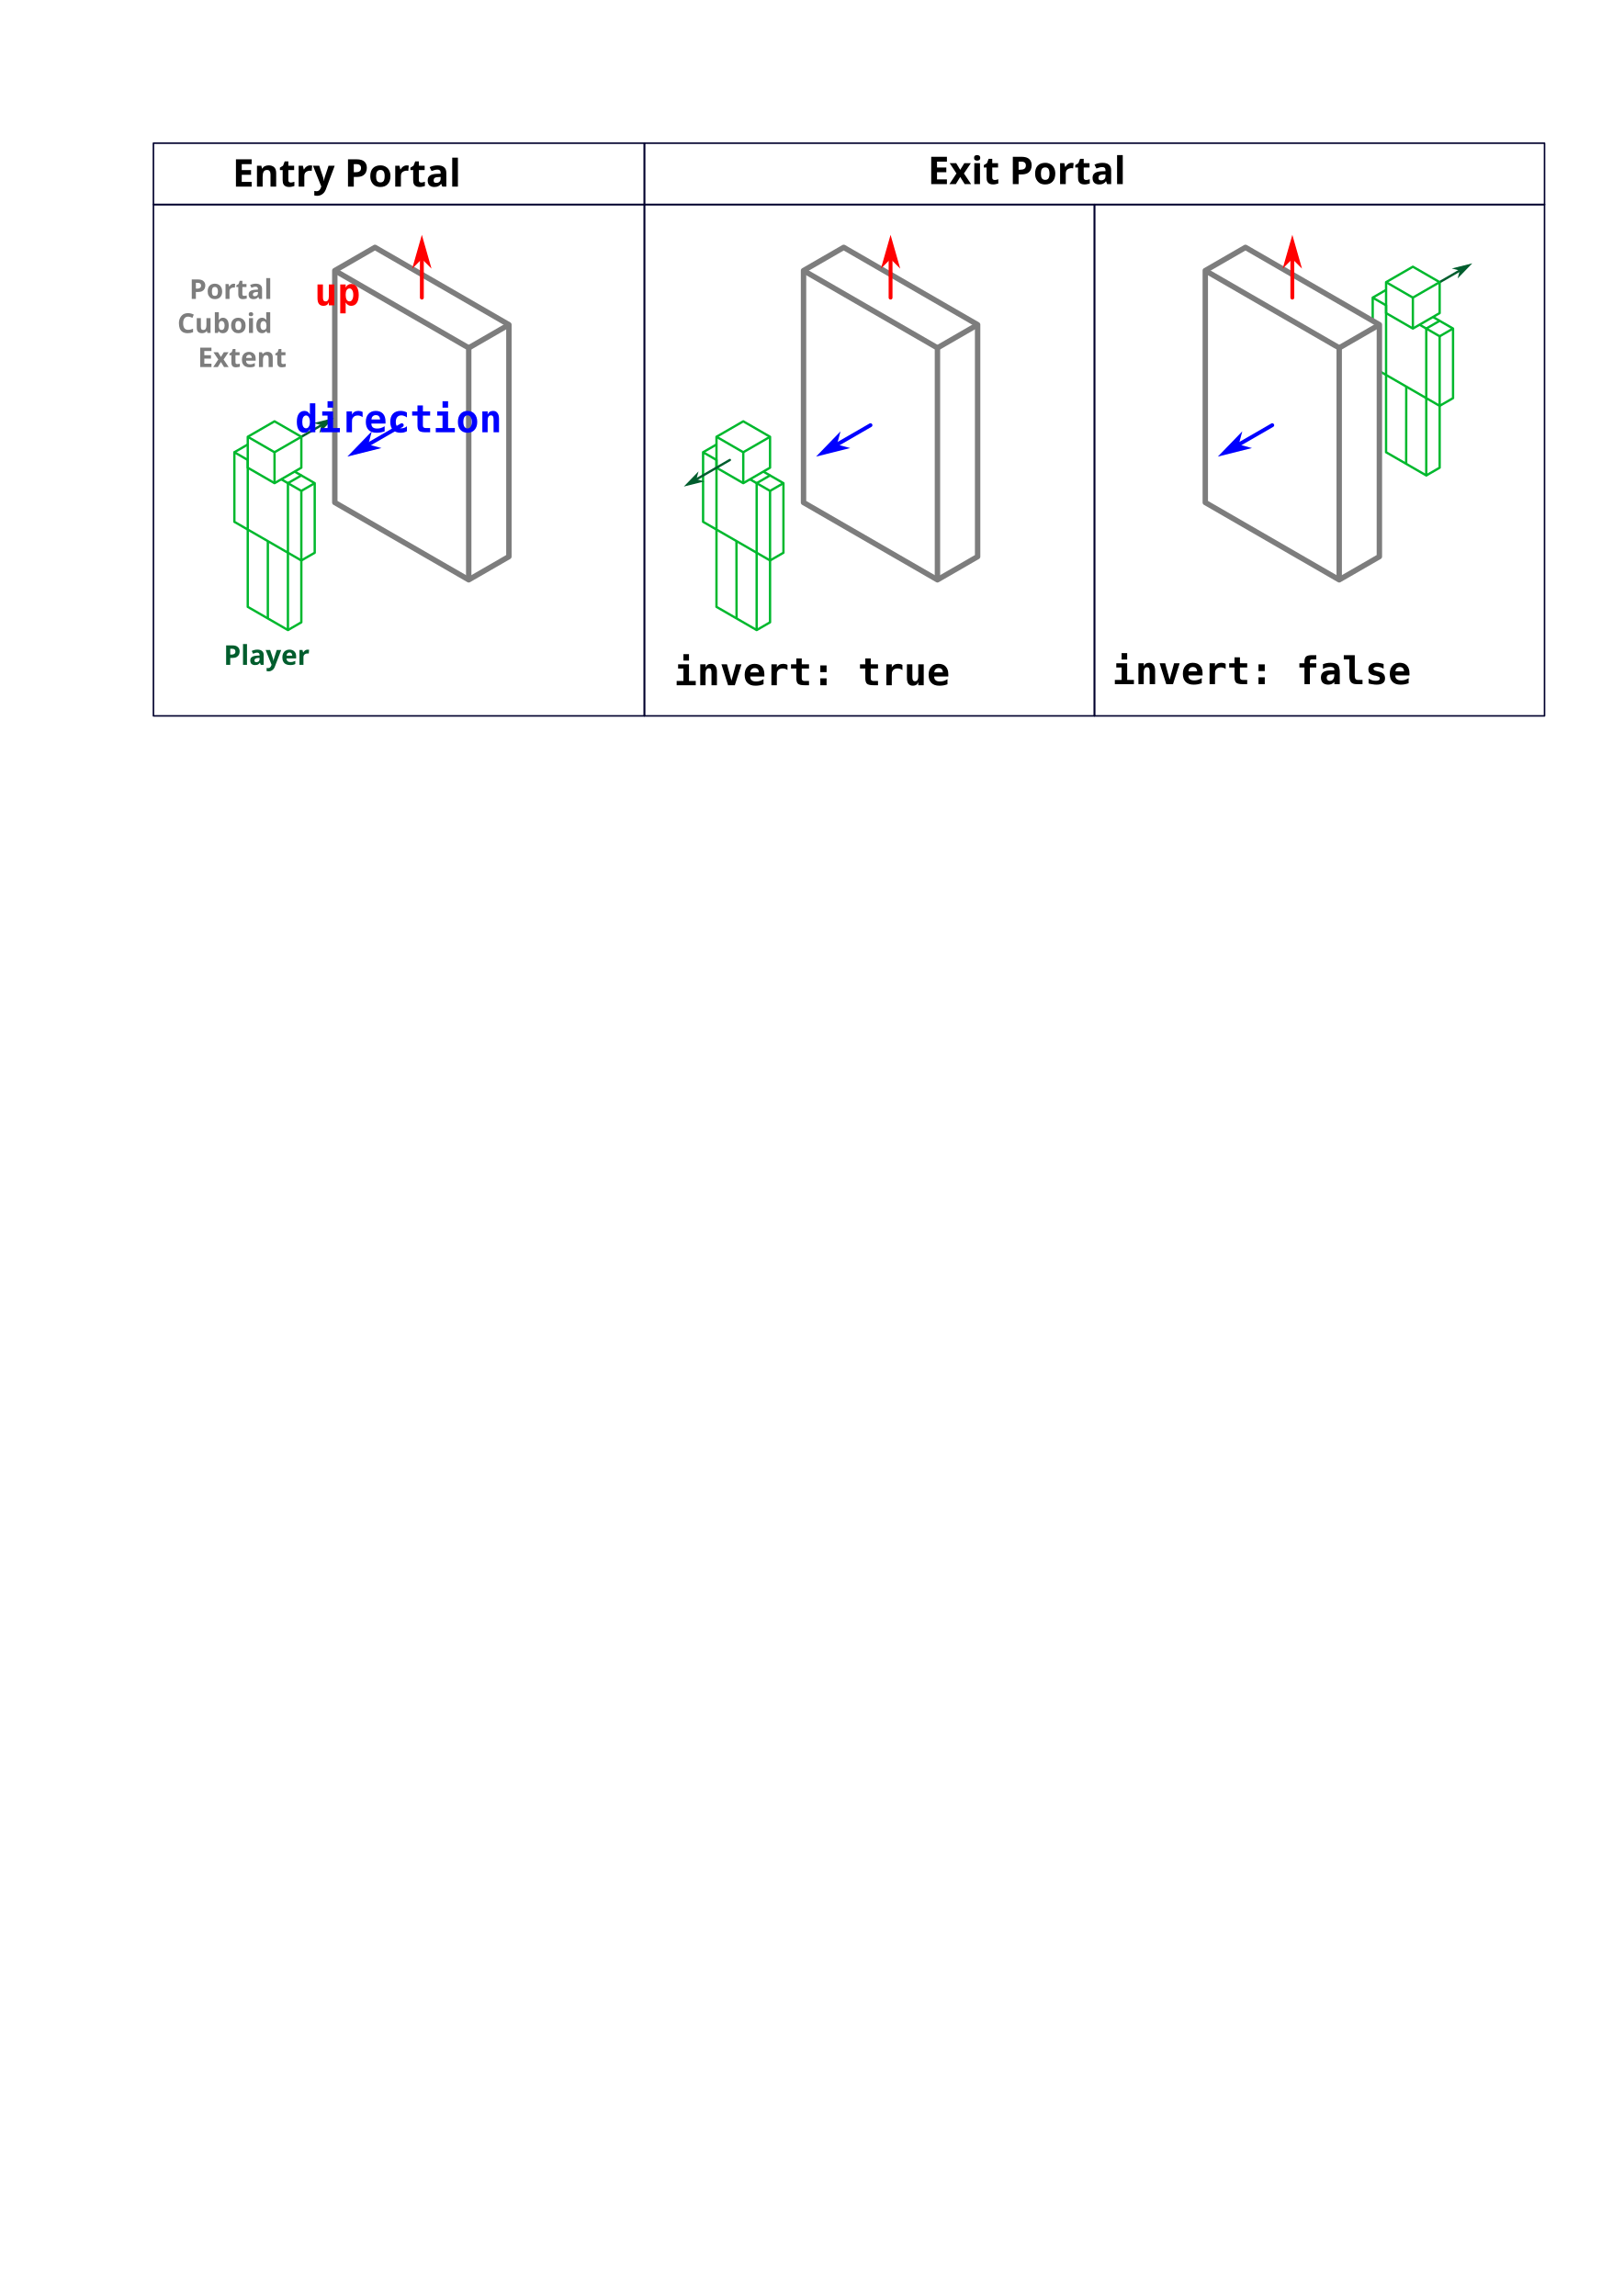
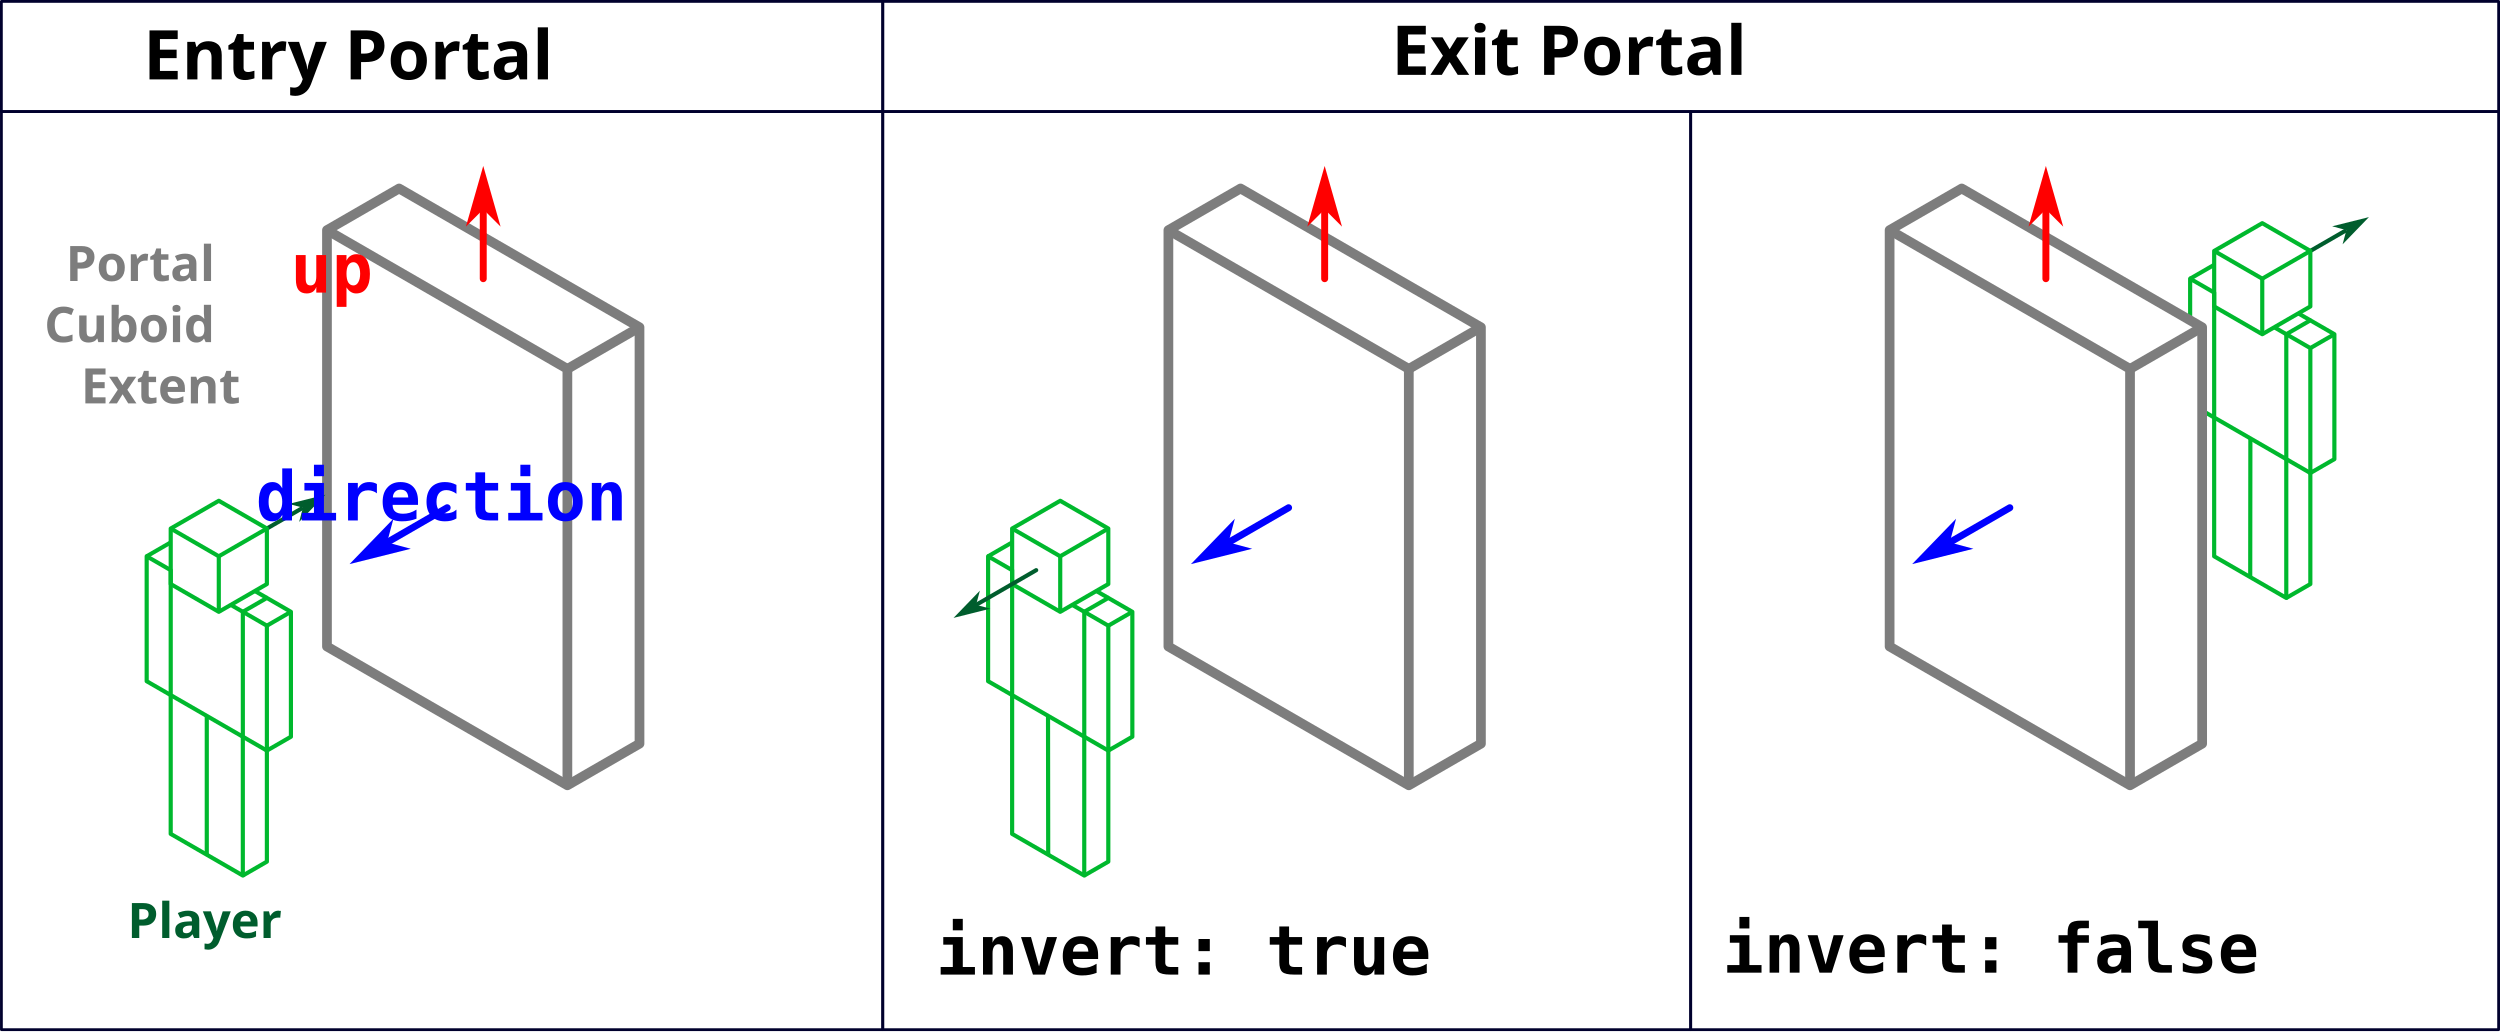
- <svg xmlns="http://www.w3.org/2000/svg" width="210mm" height="297mm" viewBox="0 0 210 297" version="1.1" id="svg5">
+ <svg xmlns="http://www.w3.org/2000/svg" width="180.117mm" height="74.283mm" viewBox="0 0 180.117 74.283" version="1.1" id="svg5">
  <defs id="defs2">
    <marker style="overflow:visible" id="marker5615" refX="0" refY="0" orient="auto-start-reverse" markerWidth="8.75" markerHeight="5" viewBox="0 0 8.75 5" preserveAspectRatio="xMidYMid">
      <path style="fill:context-stroke;fill-rule:evenodd;stroke:none" d="M 0,0 5,-5 -12.5,0 5,5 Z" id="path5613" transform="scale(-0.5)" />
    </marker>
    <marker style="overflow:visible" id="Arrow1L" refX="0" refY="0" orient="auto" markerWidth="8.75" markerHeight="5" viewBox="0 0 8.75 5" preserveAspectRatio="xMidYMid">
      <path style="fill:context-stroke;fill-rule:evenodd;stroke:none" d="M 0,0 5,-5 -12.5,0 5,5 Z" id="arrow1L" transform="scale(-0.5)" />
    </marker>
    <marker style="overflow:visible" id="Arrow1L-2" refX="0" refY="0" orient="auto" markerWidth="8.75" markerHeight="5" viewBox="0 0 8.75 5" preserveAspectRatio="xMidYMid">
      <path style="fill:context-stroke;fill-rule:evenodd;stroke:none" d="M 0,0 5,-5 -12.5,0 5,5 Z" id="arrow1L-4" transform="scale(-0.5)" />
    </marker>
    <marker style="overflow:visible" id="marker5615-3" refX="0" refY="0" orient="auto-start-reverse" markerWidth="8.75" markerHeight="5" viewBox="0 0 8.75 5" preserveAspectRatio="xMidYMid">
      <path style="fill:context-stroke;fill-rule:evenodd;stroke:none" d="M 0,0 5,-5 -12.5,0 5,5 Z" id="path5613-7" transform="scale(-0.5)" />
    </marker>
    <marker style="overflow:visible" id="Arrow1L-3" refX="0" refY="0" orient="auto" markerWidth="8.75" markerHeight="5" viewBox="0 0 8.75 5" preserveAspectRatio="xMidYMid">
      <path style="fill:context-stroke;fill-rule:evenodd;stroke:none" d="M 0,0 5,-5 -12.5,0 5,5 Z" id="arrow1L-6" transform="scale(-0.5)" />
    </marker>
    <marker style="overflow:visible" id="Arrow1L-3-0" refX="0" refY="0" orient="auto" markerWidth="8.75" markerHeight="5" viewBox="0 0 8.75 5" preserveAspectRatio="xMidYMid">
      <path style="fill:context-stroke;fill-rule:evenodd;stroke:none" d="M 0,0 5,-5 -12.5,0 5,5 Z" id="arrow1L-6-2" transform="scale(-0.5)" />
    </marker>
    <marker style="overflow:visible" id="Arrow1L-3-0-7" refX="0" refY="0" orient="auto" markerWidth="8.75" markerHeight="5" viewBox="0 0 8.75 5" preserveAspectRatio="xMidYMid">
      <path style="fill:context-stroke;fill-rule:evenodd;stroke:none" d="M 0,0 5,-5 -12.5,0 5,5 Z" id="arrow1L-6-2-7" transform="scale(-0.5)" />
    </marker>
    <marker style="overflow:visible" id="Arrow1L-2-4" refX="0" refY="0" orient="auto" markerWidth="8.75" markerHeight="5" viewBox="0 0 8.75 5" preserveAspectRatio="xMidYMid">
      <path style="fill:context-stroke;fill-rule:evenodd;stroke:none" d="M 0,0 5,-5 -12.5,0 5,5 Z" id="arrow1L-4-8" transform="scale(-0.5)" />
    </marker>
    <marker style="overflow:visible" id="marker5615-1" refX="0" refY="0" orient="auto-start-reverse" markerWidth="8.75" markerHeight="5" viewBox="0 0 8.75 5" preserveAspectRatio="xMidYMid">
      <path style="fill:context-stroke;fill-rule:evenodd;stroke:none" d="M 0,0 5,-5 -12.5,0 5,5 Z" id="path5613-4" transform="scale(-0.5)" />
    </marker>
  </defs>
-   <g id="layer1">
+   <g id="layer1" transform="translate(-19.74375,-18.42083)">
    <g id="g11804" style="stroke-width:0.7;stroke-dasharray:none">
-       <path style="fill:none;stroke:#7d7d7d;stroke-width:0.7;stroke-linejoin:round;stroke-miterlimit:2.5;stroke-dasharray:none;stroke-opacity:1" d="M 43.301,35 V 65 L 60.622,75 l 5.196,-3 0,-30 -17.321,-10 z" id="path810" />
-       <path style="fill:none;stroke:#7d7d7d;stroke-width:0.7;stroke-miterlimit:2.5;stroke-dasharray:none;stroke-opacity:1;stroke-linejoin:round" d="M 43.301,35 60.622,45 V 75" id="path812" />
+       <path style="fill:none;stroke:#7d7d7d;stroke-width:0.7;stroke-linejoin:round;stroke-miterlimit:2.5;stroke-dasharray:none;stroke-opacity:1" d="M 43.301,35 V 65 L 60.622,75 65.818,72 V 42 L 48.497,32 Z" id="path810" />
+       <path style="fill:none;stroke:#7d7d7d;stroke-width:0.7;stroke-linejoin:round;stroke-miterlimit:2.5;stroke-dasharray:none;stroke-opacity:1" d="M 43.301,35 60.622,45 V 75" id="path812" />
      <path style="fill:none;stroke:#7d7d7d;stroke-width:0.7;stroke-linejoin:round;stroke-miterlimit:2.5;stroke-dasharray:none;stroke-opacity:1" d="M 60.622,45 65.818,42" id="path814" />
    </g>
-     <path style="fill:none;stroke:#0000ff;stroke-width:0.5;stroke-linejoin:round;stroke-miterlimit:2.5;stroke-dasharray:none;stroke-opacity:1;marker-end:url(#Arrow1L);stroke-linecap:round" d="m 51.962,55 -4.33,2.5" id="path1802" />
-     <path style="fill:none;stroke:#ff0000;stroke-width:0.5;stroke-linejoin:round;stroke-miterlimit:2.5;stroke-dasharray:none;stroke-opacity:1;marker-end:url(#Arrow1L-3);stroke-linecap:round" d="m 54.56,38.5 0,-5" id="path1802-1" />
+     <path style="fill:none;stroke:#0000ff;stroke-width:0.5;stroke-linecap:round;stroke-linejoin:round;stroke-miterlimit:2.5;stroke-dasharray:none;stroke-opacity:1;marker-end:url(#Arrow1L)" d="m 51.962,55 -4.33,2.5" id="path1802" />
+     <path style="fill:none;stroke:#ff0000;stroke-width:0.5;stroke-linecap:round;stroke-linejoin:round;stroke-miterlimit:2.5;stroke-dasharray:none;stroke-opacity:1;marker-end:url(#Arrow1L-3)" d="m 54.56,38.5 v -5" id="path1802-1" />
    <g id="g11809" style="stroke-width:0.7;stroke-dasharray:none">
      <path style="fill:none;stroke:#7d7d7d;stroke-width:0.7;stroke-linejoin:round;stroke-miterlimit:2.5;stroke-dasharray:none;stroke-opacity:1" d="M 103.923,35 V 65 L 121.244,75 126.44,72 V 42 L 109.119,32 Z" id="path810-8" />
      <path style="fill:none;stroke:#7d7d7d;stroke-width:0.7;stroke-linejoin:round;stroke-miterlimit:2.5;stroke-dasharray:none;stroke-opacity:1" d="m 103.923,35 17.321,10 V 75" id="path812-8" />
      <path style="fill:none;stroke:#7d7d7d;stroke-width:0.7;stroke-linejoin:round;stroke-miterlimit:2.5;stroke-dasharray:none;stroke-opacity:1" d="M 121.244,45 126.44,42" id="path814-2" />
    </g>
    <path style="fill:none;stroke:#ff0000;stroke-width:0.5;stroke-linecap:round;stroke-linejoin:round;stroke-miterlimit:2.5;stroke-dasharray:none;stroke-opacity:1;marker-end:url(#Arrow1L-3-0)" d="m 115.181,38.5 v -5" id="path1802-1-8" />
    <g id="g6541" transform="translate(-51.0955,-6.5)">
      <path style="fill:none;stroke:#00b82d;stroke-width:0.3;stroke-linejoin:round;stroke-miterlimit:2.5;stroke-dasharray:none;stroke-opacity:1" d="m 83.138,63 3.464,2 3.464,-2" id="path5415" />
      <path style="fill:none;stroke:#00b82d;stroke-width:0.3;stroke-linejoin:round;stroke-miterlimit:2.5;stroke-dasharray:none;stroke-opacity:1" d="m 86.603,65 c 8e-6,-0.079 -10e-7,2.333 -10e-7,4" id="path5417" />
      <path style="fill:none;stroke:#00b82d;stroke-width:0.3;stroke-linejoin:round;stroke-miterlimit:2.5;stroke-dasharray:none;stroke-opacity:1" d="m 88.335,69 1.732,1 v 9 l 1.732,-1 v -9 l -1.732,-1 z" id="path5425" />
      <path style="fill:none;stroke:#00b82d;stroke-width:0.3;stroke-linejoin:round;stroke-miterlimit:2.5;stroke-dasharray:none;stroke-opacity:1" d="m 90.067,70 1.732,-1" id="path5427" />
      <path style="fill:none;stroke:#00b82d;stroke-width:0.3;stroke-linejoin:round;stroke-miterlimit:2.5;stroke-dasharray:none;stroke-opacity:1" d="M 90.067,79 88.335,78" id="path5429" />
      <path style="fill:none;stroke:#00b82d;stroke-width:0.3;stroke-linejoin:round;stroke-miterlimit:2.5;stroke-dasharray:none;stroke-opacity:1" d="m 87.469,68.5 0.866,0.5 v 9 l -5.196,-3 v -9 l -1.732,-1 v 9 l 1.732,1 v -9" id="path5480" />
      <path style="fill:none;stroke:#00b82d;stroke-width:0.3;stroke-linejoin:round;stroke-miterlimit:2.5;stroke-dasharray:none;stroke-opacity:1" d="m 81.406,65 1.732,-1" id="path5482" />
      <path style="fill:none;stroke:#00b82d;stroke-width:0.3;stroke-linejoin:round;stroke-miterlimit:2.5;stroke-dasharray:none;stroke-opacity:1" d="M 90.067,68 89.201,67.5" id="path5484" />
      <path style="fill:none;stroke:#00b82d;stroke-width:0.3;stroke-linejoin:round;stroke-miterlimit:2.5;stroke-dasharray:none;stroke-opacity:1" d="m 83.138,75 v 10 l 5.196,3 V 78" id="path5486" />
      <path style="fill:none;stroke:#00b82d;stroke-width:0.3;stroke-linejoin:round;stroke-miterlimit:2.5;stroke-dasharray:none;stroke-opacity:1" d="m 88.335,88 1.732,-1 v -8" id="path5488" />
      <path style="fill:none;stroke:#00b82d;stroke-width:0.3;stroke-linejoin:round;stroke-miterlimit:2.5;stroke-dasharray:none;stroke-opacity:1" d="m 85.737,76.5 -10e-7,10" id="path5560" />
      <path style="fill:none;stroke:#005d2d;stroke-width:0.3;stroke-linejoin:round;stroke-miterlimit:2.5;stroke-dasharray:none;stroke-opacity:1;marker-end:url(#marker5615)" d="m 90.067,63 2.598,-1.5" id="path5611" />
-       <path style="fill:none;stroke:#00b82d;stroke-width:0.3;stroke-linejoin:round;stroke-miterlimit:2.5;stroke-dasharray:none;stroke-opacity:1" d="m 86.603,61 3.464,2 v 4 l -3.464,2 -3.464,-2 0,-4 z" id="path5413" />
+       <path style="fill:none;stroke:#00b82d;stroke-width:0.3;stroke-linejoin:round;stroke-miterlimit:2.5;stroke-dasharray:none;stroke-opacity:1" d="m 86.603,61 3.464,2 v 4 l -3.464,2 -3.464,-2 v -4 z" id="path5413" />
    </g>
    <g id="g6541-3" transform="translate(96.12882,-26.5)">
      <path style="fill:none;stroke:#00b82d;stroke-width:0.3;stroke-linejoin:round;stroke-miterlimit:2.5;stroke-dasharray:none;stroke-opacity:1" d="m 83.138,63 3.464,2 3.464,-2" id="path5415-4" />
      <path style="fill:none;stroke:#00b82d;stroke-width:0.3;stroke-linejoin:round;stroke-miterlimit:2.5;stroke-dasharray:none;stroke-opacity:1" d="m 86.603,65 c 8e-6,-0.079 -10e-7,2.333 -10e-7,4" id="path5417-5" />
      <path style="fill:none;stroke:#00b82d;stroke-width:0.3;stroke-linejoin:round;stroke-miterlimit:2.5;stroke-dasharray:none;stroke-opacity:1" d="m 88.335,69 1.732,1 v 9 l 1.732,-1 v -9 l -1.732,-1 z" id="path5425-2" />
      <path style="fill:none;stroke:#00b82d;stroke-width:0.3;stroke-linejoin:round;stroke-miterlimit:2.5;stroke-dasharray:none;stroke-opacity:1" d="m 90.067,70 1.732,-1" id="path5427-3" />
      <path style="fill:none;stroke:#00b82d;stroke-width:0.3;stroke-linejoin:round;stroke-miterlimit:2.5;stroke-dasharray:none;stroke-opacity:1" d="M 90.067,79 88.335,78" id="path5429-4" />
      <path style="fill:none;stroke:#00b82d;stroke-width:0.3;stroke-linejoin:round;stroke-miterlimit:2.5;stroke-dasharray:none;stroke-opacity:1" d="m 87.469,68.5 0.866,0.5 v 9 l -5.196,-3 v -9 l -1.732,-1 -1e-6,3 m 0.866,6.5 L 83.138,75 v -9" id="path5480-2" />
      <path style="fill:none;stroke:#00b82d;stroke-width:0.3;stroke-linejoin:round;stroke-miterlimit:2.5;stroke-dasharray:none;stroke-opacity:1" d="m 81.406,65 1.732,-1" id="path5482-7" />
      <path style="fill:none;stroke:#00b82d;stroke-width:0.3;stroke-linejoin:round;stroke-miterlimit:2.5;stroke-dasharray:none;stroke-opacity:1" d="M 90.067,68 89.201,67.5" id="path5484-2" />
      <path style="fill:none;stroke:#00b82d;stroke-width:0.3;stroke-linejoin:round;stroke-miterlimit:2.5;stroke-dasharray:none;stroke-opacity:1" d="m 83.138,75 v 10 l 5.196,3 V 78" id="path5486-1" />
      <path style="fill:none;stroke:#00b82d;stroke-width:0.3;stroke-linejoin:round;stroke-miterlimit:2.5;stroke-dasharray:none;stroke-opacity:1" d="m 88.335,88 1.732,-1 v -8" id="path5488-8" />
      <path style="fill:none;stroke:#00b82d;stroke-width:0.3;stroke-linejoin:round;stroke-miterlimit:2.5;stroke-dasharray:none;stroke-opacity:1" d="m 85.747,76.506 -0.011,9.994" id="path5560-79" />
      <path style="fill:none;stroke:#005d2d;stroke-width:0.3;stroke-linejoin:round;stroke-miterlimit:2.5;stroke-dasharray:none;stroke-opacity:1;marker-end:url(#marker5615-1)" d="m 90.067,63 2.598,-1.5" id="path5611-3" />
      <path style="fill:none;stroke:#00b82d;stroke-width:0.3;stroke-linejoin:round;stroke-miterlimit:2.5;stroke-dasharray:none;stroke-opacity:1" d="m 86.603,61 3.464,2 v 4 l -3.464,2 -3.464,-2 v -4 z" id="path5413-0" />
    </g>
    <path style="fill:none;stroke:#0000ff;stroke-width:0.5;stroke-linecap:round;stroke-linejoin:round;stroke-miterlimit:2.5;stroke-dasharray:none;stroke-opacity:1;marker-end:url(#Arrow1L-2)" d="m 112.583,55 -4.33,2.5" id="path1802-3" />
    <g id="g6541-5" transform="translate(9.526281,-6.5)">
      <path style="fill:none;stroke:#00b82d;stroke-width:0.3;stroke-linejoin:round;stroke-miterlimit:2.5;stroke-dasharray:none;stroke-opacity:1" d="m 83.138,63 3.464,2 3.464,-2" id="path5415-8" />
      <path style="fill:none;stroke:#00b82d;stroke-width:0.3;stroke-linejoin:round;stroke-miterlimit:2.5;stroke-dasharray:none;stroke-opacity:1" d="m 86.603,65 1e-6,4" id="path5417-3" />
      <path style="fill:none;stroke:#00b82d;stroke-width:0.3;stroke-linejoin:round;stroke-miterlimit:2.5;stroke-dasharray:none;stroke-opacity:1" d="m 88.335,69 1.732,1 v 9 l 1.732,-1 v -9 l -1.732,-1 z" id="path5425-8" />
      <path style="fill:none;stroke:#00b82d;stroke-width:0.3;stroke-linejoin:round;stroke-miterlimit:2.5;stroke-dasharray:none;stroke-opacity:1" d="m 90.067,70 1.732,-1" id="path5427-0" />
      <path style="fill:none;stroke:#00b82d;stroke-width:0.3;stroke-linejoin:round;stroke-miterlimit:2.5;stroke-dasharray:none;stroke-opacity:1" d="M 90.067,79 88.335,78" id="path5429-9" />
      <path style="fill:none;stroke:#00b82d;stroke-width:0.3;stroke-linejoin:round;stroke-miterlimit:2.5;stroke-dasharray:none;stroke-opacity:1" d="m 87.469,68.5 0.866,0.5 v 9 l -5.196,-3 v -9 l -1.732,-1 v 9 l 1.732,1 v -9" id="path5480-5" />
      <path style="fill:none;stroke:#00b82d;stroke-width:0.3;stroke-linejoin:round;stroke-miterlimit:2.5;stroke-dasharray:none;stroke-opacity:1" d="m 81.406,65 1.732,-1" id="path5482-3" />
      <path style="fill:none;stroke:#00b82d;stroke-width:0.3;stroke-linejoin:round;stroke-miterlimit:2.5;stroke-dasharray:none;stroke-opacity:1" d="M 90.067,68 89.201,67.5" id="path5484-3" />
      <path style="fill:none;stroke:#00b82d;stroke-width:0.3;stroke-linejoin:round;stroke-miterlimit:2.5;stroke-dasharray:none;stroke-opacity:1" d="m 83.138,75 v 10 l 5.196,3 V 78" id="path5486-8" />
      <path style="fill:none;stroke:#00b82d;stroke-width:0.3;stroke-linejoin:round;stroke-miterlimit:2.5;stroke-dasharray:none;stroke-opacity:1" d="m 88.335,88 1.732,-1 v -8" id="path5488-0" />
      <path style="fill:none;stroke:#00b82d;stroke-width:0.3;stroke-linejoin:round;stroke-miterlimit:2.5;stroke-dasharray:none;stroke-opacity:1" d="m 85.724,76.493 0.013,10.007" id="path5560-7" />
      <path style="fill:none;stroke:#00b82d;stroke-width:0.3;stroke-linejoin:round;stroke-miterlimit:2.5;stroke-dasharray:none;stroke-opacity:1" d="m 86.603,61 3.464,2 2e-6,4 -3.464,2 -3.464,-2 -2e-6,-4 z" id="path5413-8" />
    </g>
    <path style="fill:none;stroke:#005d2d;stroke-width:0.3;stroke-linecap:round;stroke-linejoin:round;stroke-miterlimit:2.5;stroke-dasharray:none;stroke-opacity:1;marker-end:url(#marker5615-3)" d="M 94.397,59.5 90.067,62" id="path5611-2" />
    <text xml:space="preserve" style="font-style:normal;font-variant:normal;font-weight:bold;font-stretch:normal;font-size:3.528px;font-family:'Montserrat Thin';-inkscape-font-specification:'Montserrat Thin,  Bold';fill:#005d2d;fill-opacity:1;stroke:none;stroke-width:0.5;stroke-linecap:round;stroke-linejoin:round;stroke-miterlimit:2.5;stroke-dasharray:none;stroke-opacity:1" x="28.933" y="86.002" id="text8596">
      <tspan id="tspan8594" style="font-size:3.528px;fill:#005d2d;fill-opacity:1;stroke-width:0.5" x="28.933" y="86.002">Player</tspan>
    </text>
    <text xml:space="preserve" style="font-style:normal;font-variant:normal;font-weight:bold;font-stretch:normal;font-size:3.528px;font-family:'Montserrat Thin';-inkscape-font-specification:'Montserrat Thin,  Bold';text-align:end;text-anchor:end;fill:#7d7d7d;fill-opacity:1;stroke:none;stroke-width:0.5;stroke-linecap:round;stroke-linejoin:round;stroke-miterlimit:2.5;stroke-dasharray:none;stroke-opacity:1" x="41.648" y="38.665" id="text10609">
      <tspan id="tspan10607" style="font-size:3.528px;text-align:end;text-anchor:end;fill:#7d7d7d;fill-opacity:1;stroke-width:0.5" x="41.648" y="38.665">Portal</tspan>
      <tspan style="font-size:3.528px;text-align:end;text-anchor:end;fill:#7d7d7d;fill-opacity:1;stroke-width:0.5" x="41.648" y="43.074" id="tspan10784">Cuboid</tspan>
      <tspan style="font-size:3.528px;text-align:end;text-anchor:end;fill:#7d7d7d;fill-opacity:1;stroke-width:0.5" x="41.648" y="47.484" id="tspan10782">Extent</tspan>
    </text>
    <text xml:space="preserve" style="font-style:normal;font-variant:normal;font-weight:bold;font-stretch:normal;font-size:4.939px;font-family:monospace;-inkscape-font-specification:'monospace Bold';text-align:end;text-anchor:end;fill:#0000ff;fill-opacity:1;stroke:none;stroke-width:0.5;stroke-linecap:round;stroke-linejoin:round;stroke-miterlimit:2.5;stroke-dasharray:none;stroke-opacity:1" x="79.802" y="55.918" id="text10792">
-       <tspan id="tspan10790" style="font-style:normal;font-variant:normal;font-weight:bold;font-stretch:normal;font-family:monospace;-inkscape-font-specification:'monospace Bold';stroke-width:0.5;fill:#0000ff;fill-opacity:1" x="79.802" y="55.918">direction</tspan>
+       <tspan id="tspan10790" style="font-style:normal;font-variant:normal;font-weight:bold;font-stretch:normal;font-family:monospace;-inkscape-font-specification:'monospace Bold';fill:#0000ff;fill-opacity:1;stroke-width:0.5" x="79.802" y="55.918">direction</tspan>
    </text>
    <text xml:space="preserve" style="font-style:normal;font-variant:normal;font-weight:bold;font-stretch:normal;font-size:4.939px;font-family:monospace;-inkscape-font-specification:'monospace Bold';text-align:end;text-anchor:end;fill:#ff0000;fill-opacity:1;stroke:none;stroke-width:0.5;stroke-linecap:round;stroke-linejoin:round;stroke-miterlimit:2.5;stroke-dasharray:none;stroke-opacity:1" x="61.488" y="39.5" id="text10848">
      <tspan id="tspan10846" style="fill:#ff0000;fill-opacity:1;stroke-width:0.5" x="61.488" y="39.5">up</tspan>
    </text>
    <text xml:space="preserve" style="font-style:normal;font-variant:normal;font-weight:bold;font-stretch:normal;font-size:4.939px;font-family:monospace;-inkscape-font-specification:'monospace Bold';text-align:end;text-anchor:end;fill:#000000;fill-opacity:1;stroke:none;stroke-width:0.5;stroke-linecap:round;stroke-linejoin:round;stroke-miterlimit:2.5;stroke-dasharray:none;stroke-opacity:1" x="112.448" y="88.635" id="text11216">
      <tspan id="tspan11214" style="text-align:center;text-anchor:middle;fill:#000000;fill-opacity:1;stroke-width:0.5" x="112.448" y="88.635">invert: true</tspan>
    </text>
    <g id="g11814" style="stroke-width:0.7;stroke-dasharray:none" transform="translate(9.160251)">
      <path style="fill:none;stroke:#7d7d7d;stroke-width:0.7;stroke-linejoin:round;stroke-miterlimit:2.5;stroke-dasharray:none;stroke-opacity:1" d="M 146.724,35 V 65 L 164.045,75 169.241,72 V 42 L 151.92,32 Z" id="path810-8-0" />
      <path style="fill:none;stroke:#7d7d7d;stroke-width:0.7;stroke-linejoin:round;stroke-miterlimit:2.5;stroke-dasharray:none;stroke-opacity:1" d="m 146.724,35 17.321,10 V 75" id="path812-8-0" />
      <path style="fill:none;stroke:#7d7d7d;stroke-width:0.7;stroke-linejoin:round;stroke-miterlimit:2.5;stroke-dasharray:none;stroke-opacity:1" d="M 164.045,45 169.241,42" id="path814-2-4" />
    </g>
    <path style="fill:none;stroke:#ff0000;stroke-width:0.5;stroke-linecap:round;stroke-linejoin:round;stroke-miterlimit:2.5;stroke-dasharray:none;stroke-opacity:1;marker-end:url(#Arrow1L-3-0-7)" d="m 167.143,38.5 v -5" id="path1802-1-8-7" />
    <path style="fill:none;stroke:#0000ff;stroke-width:0.5;stroke-linecap:round;stroke-linejoin:round;stroke-miterlimit:2.5;stroke-dasharray:none;stroke-opacity:1;marker-end:url(#Arrow1L-2-4)" d="m 164.545,55 -4.33,2.5" id="path1802-3-6" />
    <text xml:space="preserve" style="font-style:normal;font-variant:normal;font-weight:bold;font-stretch:normal;font-size:4.939px;font-family:monospace;-inkscape-font-specification:'monospace Bold';text-align:center;text-anchor:middle;fill:#000000;fill-opacity:1;stroke:none;stroke-width:0.5;stroke-linecap:round;stroke-linejoin:round;stroke-miterlimit:2.5;stroke-dasharray:none;stroke-opacity:1" x="170.607" y="88.5" id="text11216-4">
      <tspan id="tspan11214-4" style="text-align:center;text-anchor:middle;fill:#000000;fill-opacity:1;stroke-width:0.5" x="170.607" y="88.5">invert: false</tspan>
    </text>
-     <g id="g17134" style="stroke:#00002d;stroke-opacity:1;stroke-width:0.2;stroke-dasharray:none">
+     <g id="g17134" style="stroke:#00002d;stroke-width:0.2;stroke-dasharray:none;stroke-opacity:1">
      <rect style="fill:none;fill-opacity:1;stroke:#00002d;stroke-width:0.2;stroke-linecap:round;stroke-linejoin:round;stroke-miterlimit:2.5;stroke-dasharray:none;stroke-opacity:1" id="rect17023" width="63.497" height="66.146" x="19.846" y="26.458" />
      <rect style="fill:none;fill-opacity:1;stroke:#00002d;stroke-width:0.2;stroke-linecap:round;stroke-linejoin:round;stroke-miterlimit:2.5;stroke-dasharray:none;stroke-opacity:1" id="rect17023-8" width="58.208" height="66.146" x="83.344" y="26.458" />
      <rect style="fill:none;fill-opacity:1;stroke:#00002d;stroke-width:0.2;stroke-linecap:round;stroke-linejoin:round;stroke-miterlimit:2.5;stroke-dasharray:none;stroke-opacity:1" id="rect17023-8-3" width="58.208" height="66.146" x="141.552" y="26.458" />
      <rect style="fill:none;fill-opacity:1;stroke:#00002d;stroke-width:0.2;stroke-linecap:round;stroke-linejoin:round;stroke-miterlimit:2.5;stroke-dasharray:none;stroke-opacity:1" id="rect17125" width="116.417" height="7.937" x="83.344" y="18.521" ry="0" />
      <rect style="fill:none;fill-opacity:1;stroke:#00002d;stroke-width:0.2;stroke-linecap:round;stroke-linejoin:round;stroke-miterlimit:2.5;stroke-dasharray:none;stroke-opacity:1" id="rect17127" width="63.5" height="7.937" x="19.844" y="18.521" />
    </g>
    <text xml:space="preserve" style="font-style:normal;font-variant:normal;font-weight:bold;font-stretch:normal;font-size:4.939px;font-family:monospace;-inkscape-font-specification:'monospace Bold';text-align:center;text-anchor:middle;fill:none;fill-opacity:1;stroke:#00002d;stroke-width:0.2;stroke-linecap:round;stroke-linejoin:round;stroke-miterlimit:2.5;stroke-dasharray:none;stroke-opacity:1" x="52.275" y="24.138" id="text17190">
      <tspan id="tspan17188" style="font-style:normal;font-variant:normal;font-weight:bold;font-stretch:normal;font-family:'Montserrat Thin';-inkscape-font-specification:'Montserrat Thin,  Bold';fill:#000000;fill-opacity:1;stroke:none;stroke-width:0.2" x="52.275" y="24.138">Entry Portal</tspan>
    </text>
    <text xml:space="preserve" style="font-style:normal;font-variant:normal;font-weight:bold;font-stretch:normal;font-size:4.939px;font-family:monospace;-inkscape-font-specification:'monospace Bold';text-align:center;text-anchor:middle;fill:none;fill-opacity:1;stroke:#00002d;stroke-width:0.2;stroke-linecap:round;stroke-linejoin:round;stroke-miterlimit:2.5;stroke-dasharray:none;stroke-opacity:1" x="140.229" y="23.812" id="text17190-4">
      <tspan id="tspan17188-9" style="font-style:normal;font-variant:normal;font-weight:bold;font-stretch:normal;font-family:'Montserrat Thin';-inkscape-font-specification:'Montserrat Thin,  Bold';fill:#000000;fill-opacity:1;stroke:none;stroke-width:0.2" x="140.229" y="23.812">Exit Portal</tspan>
    </text>
  </g>
</svg>
